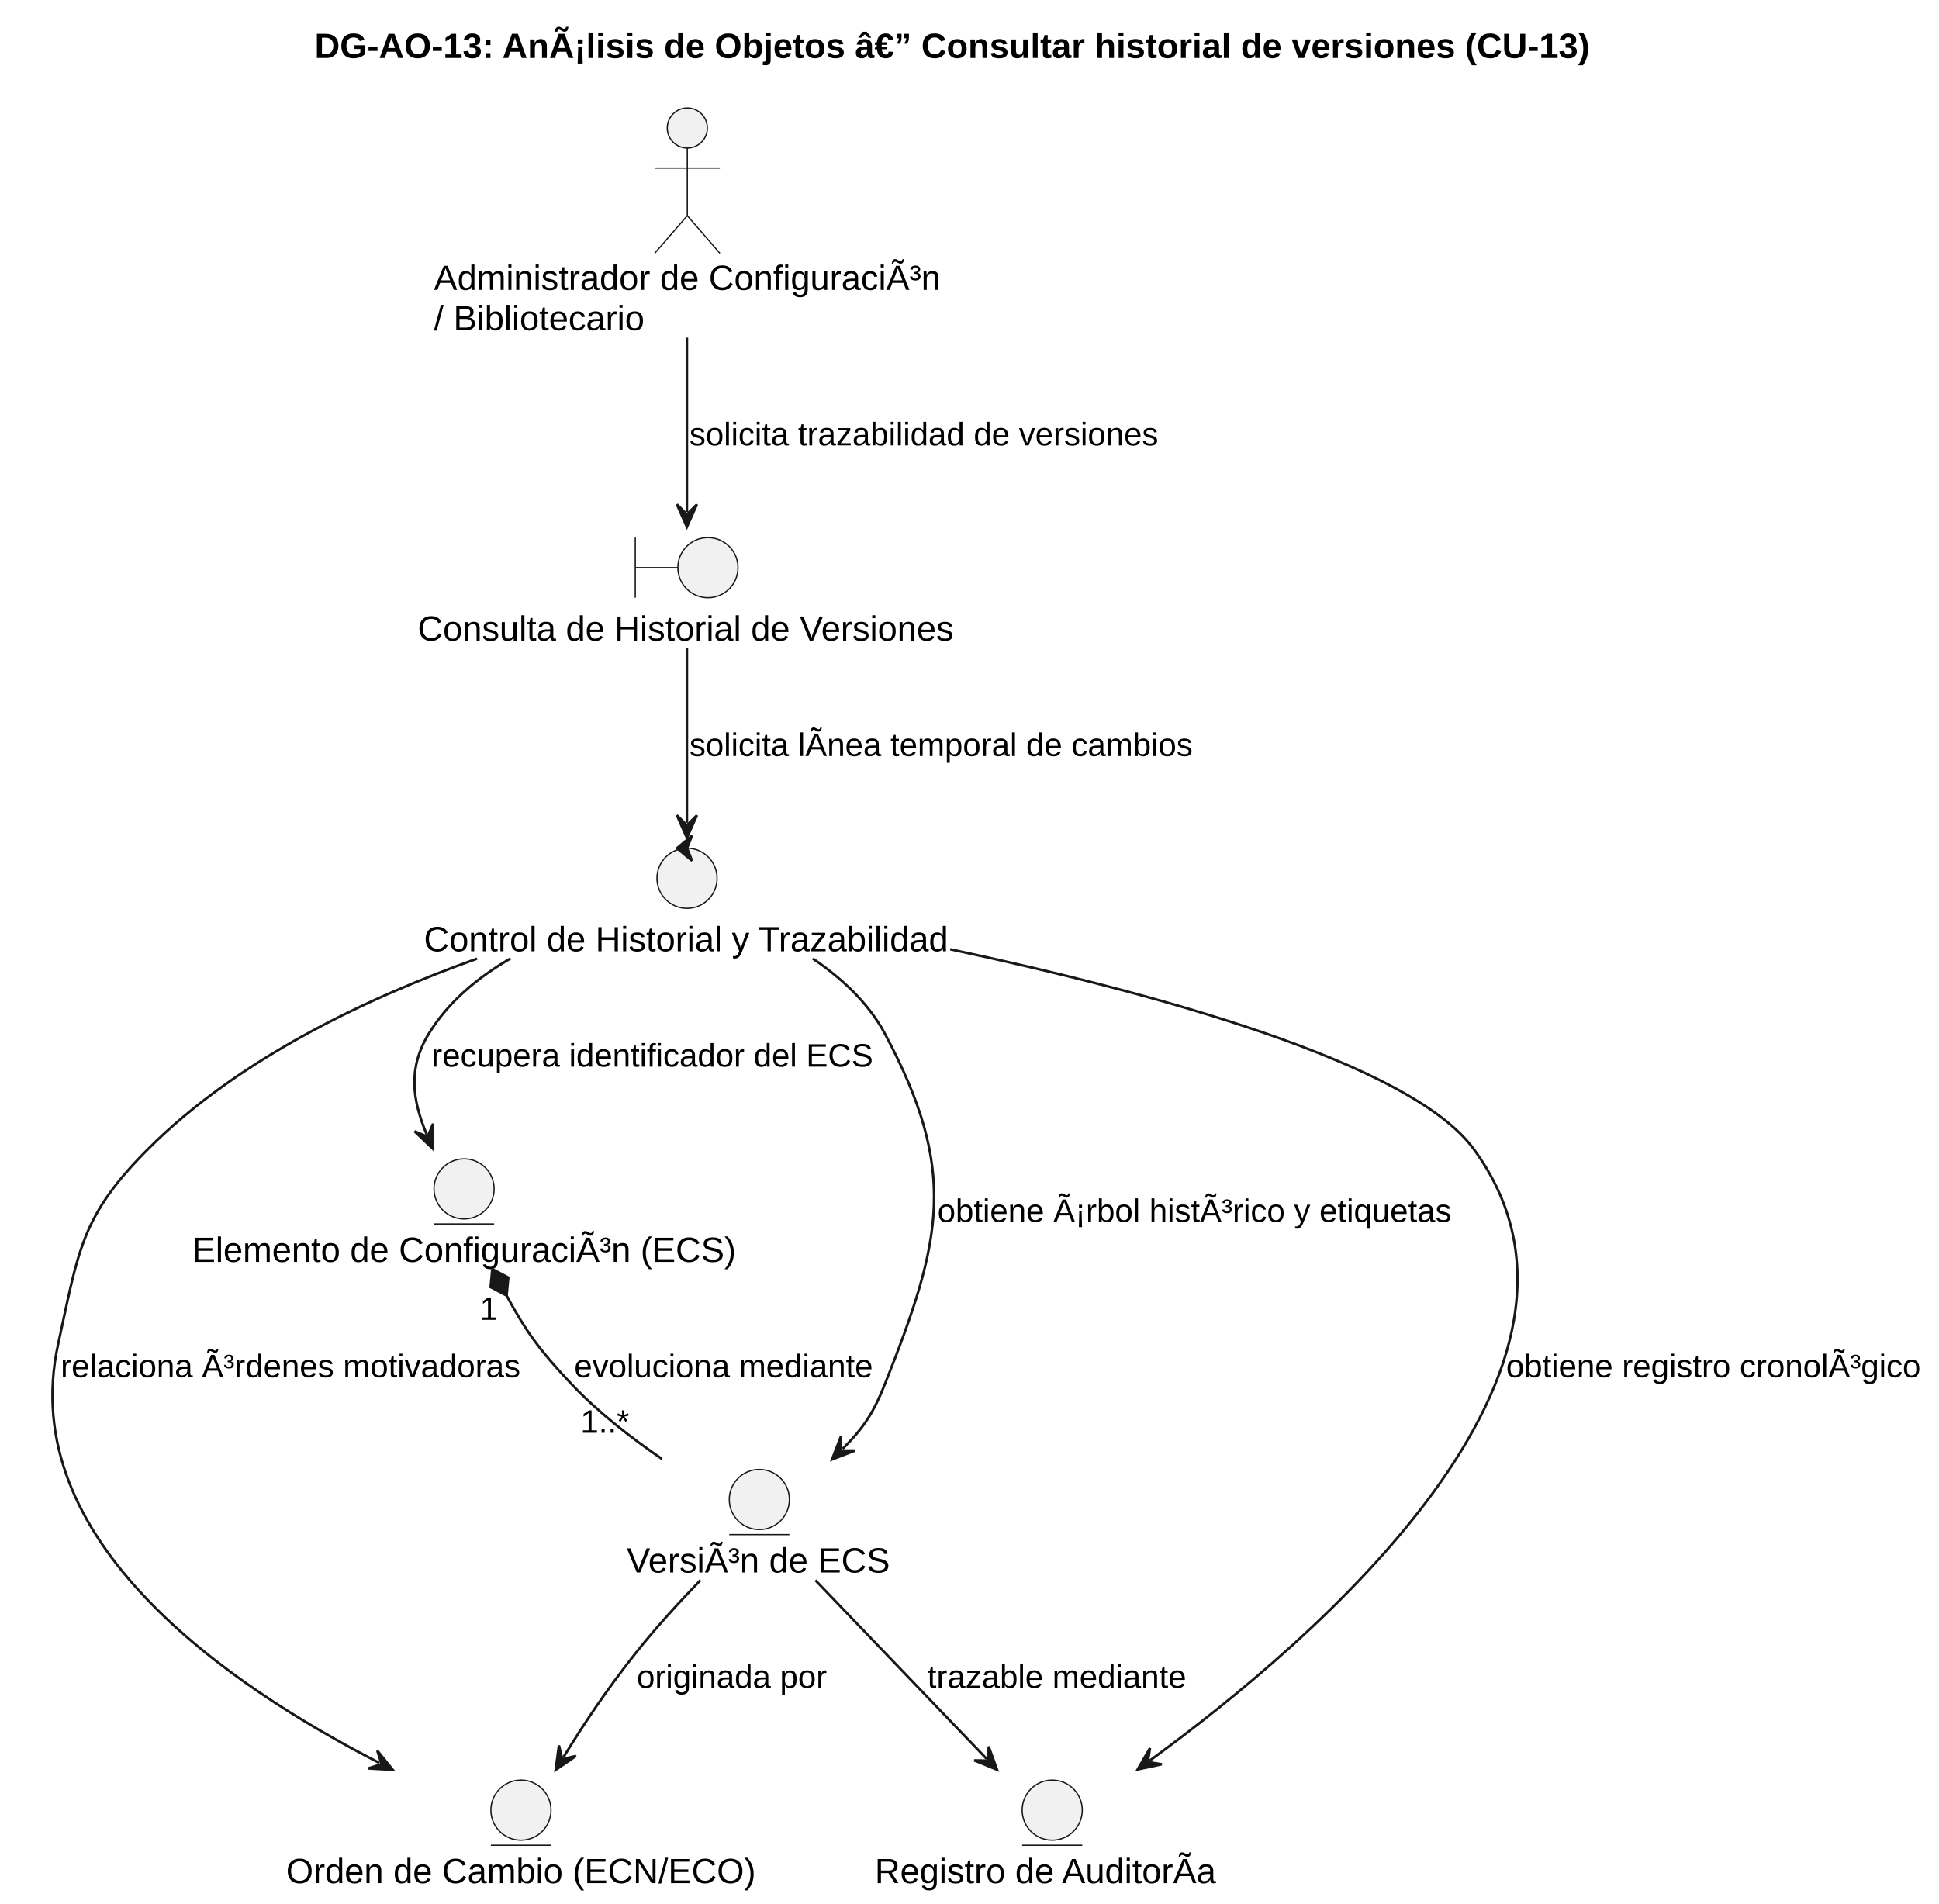
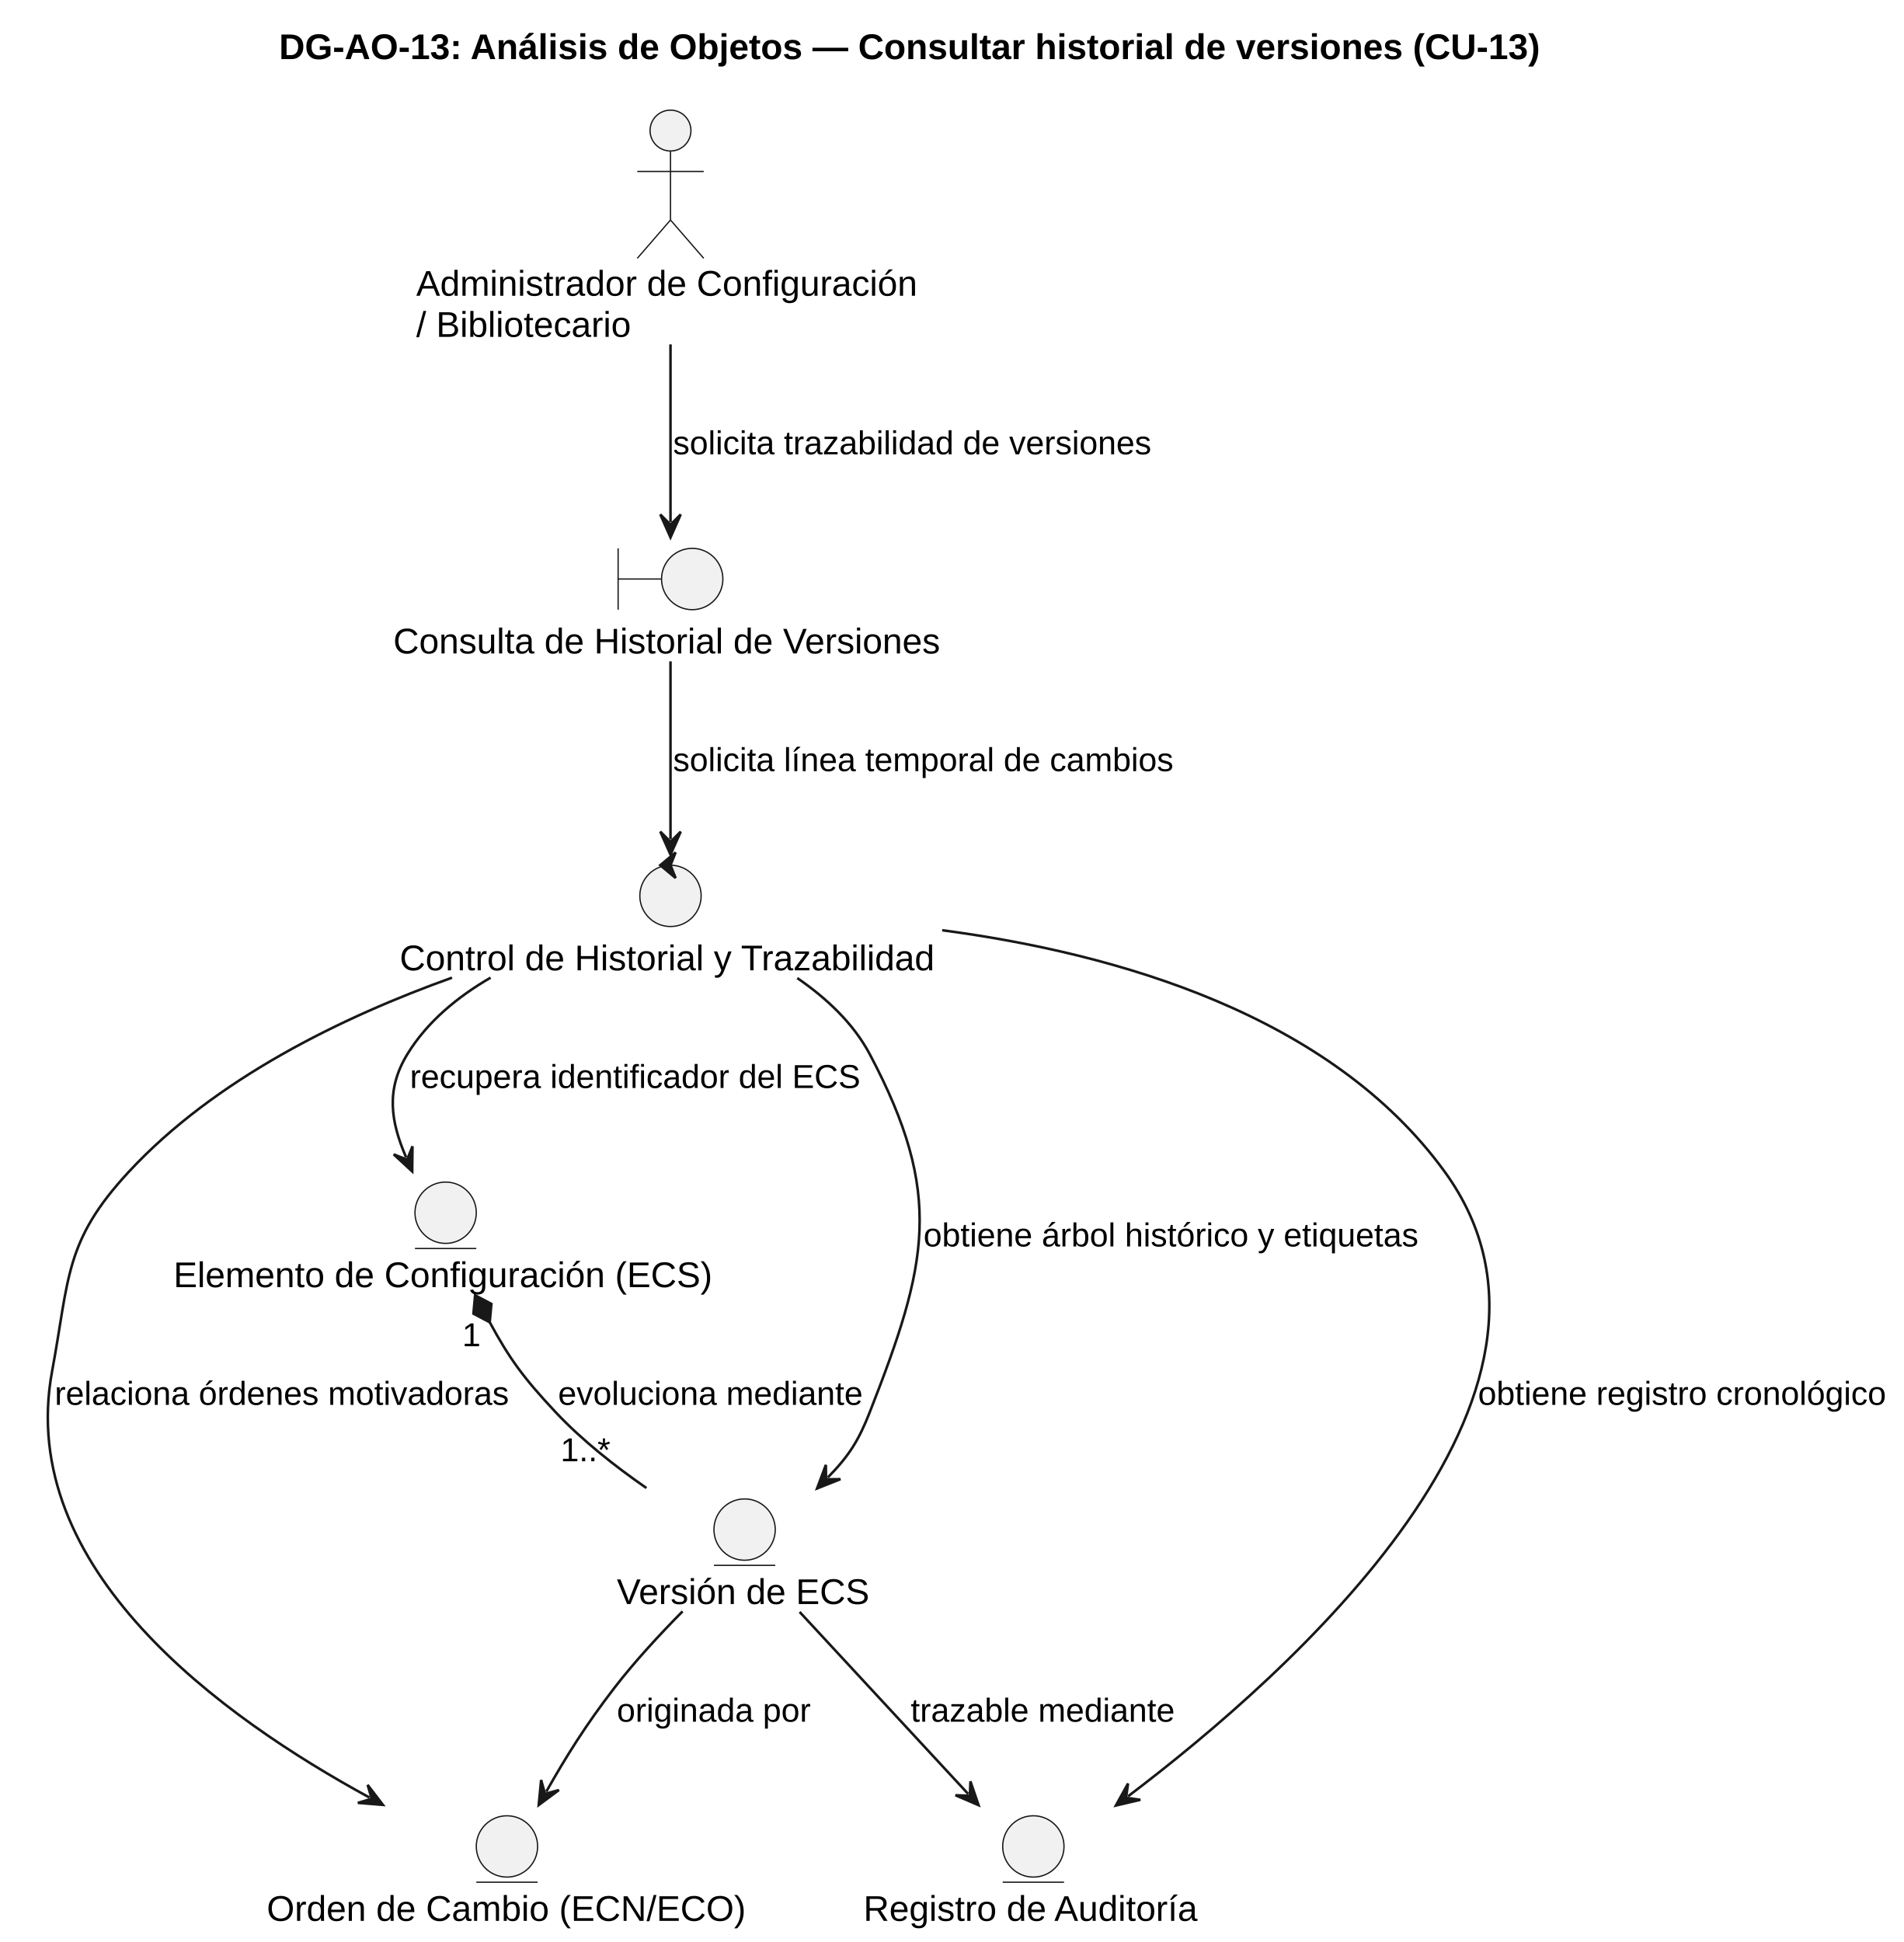
- <svg xmlns="http://www.w3.org/2000/svg" contentStyleType="text/css" height="760px" preserveAspectRatio="none" style="width:774px;height:760px;background:#FFFFFF;" version="1.1" viewBox="0 0 774 760" width="774px" zoomAndPan="magnify">
+ <svg xmlns="http://www.w3.org/2000/svg" contentStyleType="text/css" height="760px" preserveAspectRatio="none" style="width:745px;height:760px;background:#FFFFFF;" version="1.1" viewBox="0 0 745 760" width="745px" zoomAndPan="magnify">
  <defs />
  <g>
-     <text fill="#000000" font-family="Arial" font-size="14" font-weight="bold" lengthAdjust="spacing" textLength="509.551" x="125.563" y="23.132">DG-AO-13: AnÃ¡lisis de Objetos â€” Consultar historial de versiones (CU-13)</text>
+     <text fill="#000000" font-family="Arial" font-size="14" font-weight="bold" lengthAdjust="spacing" textLength="513" x="109.195" y="23.132">DG-AO-13: Análisis de Objetos — Consultar historial de versiones (CU-13)</text>
    <g id="elem_ACT">
-       <ellipse cx="274.358" cy="51.099" fill="#F1F1F1" rx="8" ry="8" style="stroke:#181818;stroke-width:0.5;" />
-       <path d="M274.358,59.099 L274.358,86.099 M261.358,67.099 L287.358,67.099 M274.358,86.099 L261.358,101.099 M274.358,86.099 L287.358,101.099 " fill="none" style="stroke:#181818;stroke-width:0.5;" />
-       <text fill="#000000" font-family="Arial" font-size="14" lengthAdjust="spacing" textLength="202.316" x="173.2" y="115.731">Administrador de ConfiguraciÃ³n</text>
-       <text fill="#000000" font-family="Arial" font-size="14" lengthAdjust="spacing" textLength="84.041" x="173.2" y="131.829">/ Bibliotecario</text>
+       <ellipse cx="262.39" cy="51.099" fill="#F1F1F1" rx="8" ry="8" style="stroke:#181818;stroke-width:0.5;" />
+       <path d="M262.39,59.099 L262.39,86.099 M249.39,67.099 L275.39,67.099 M262.39,86.099 L249.39,101.099 M262.39,86.099 L275.39,101.099 " fill="none" style="stroke:#181818;stroke-width:0.5;" />
+       <text fill="#000000" font-family="Arial" font-size="14" lengthAdjust="spacing" textLength="199" x="162.89" y="115.731">Administrador de Configuración</text>
+       <text fill="#000000" font-family="Arial" font-size="14" lengthAdjust="spacing" textLength="85" x="162.89" y="131.829">/ Bibliotecario</text>
    </g>
    <g id="elem_B">
-       <path d="M253.589,214.599 L253.589,238.599 M253.589,226.599 L270.589,226.599 " fill="none" style="stroke:#181818;stroke-width:0.5;" />
-       <ellipse cx="282.589" cy="226.599" fill="#F1F1F1" rx="12" ry="12" style="stroke:#181818;stroke-width:0.5;" />
-       <text fill="#000000" font-family="Arial" font-size="14" lengthAdjust="spacing" textLength="214.778" x="166.7" y="255.731">Consulta de Historial de Versiones</text>
+       <path d="M241.89,214.599 L241.89,238.599 M241.89,226.599 L258.89,226.599 " fill="none" style="stroke:#181818;stroke-width:0.5;" />
+       <ellipse cx="270.89" cy="226.599" fill="#F1F1F1" rx="12" ry="12" style="stroke:#181818;stroke-width:0.5;" />
+       <text fill="#000000" font-family="Arial" font-size="14" lengthAdjust="spacing" textLength="217" x="153.89" y="255.731">Consulta de Historial de Versiones</text>
    </g>
    <g id="elem_C">
-       <ellipse cx="274.244" cy="350.599" fill="#F1F1F1" rx="12" ry="12" style="stroke:#181818;stroke-width:0.5;" />
-       <polygon fill="#181818" points="270.244,338.599,276.244,333.599,274.244,338.599,276.244,343.599,270.244,338.599" style="stroke:#181818;stroke-width:1.0;" />
-       <text fill="#000000" font-family="Arial" font-size="14" lengthAdjust="spacing" textLength="210.089" x="169.2" y="379.731">Control de Historial y Trazabilidad</text>
+       <ellipse cx="262.39" cy="350.599" fill="#F1F1F1" rx="12" ry="12" style="stroke:#181818;stroke-width:0.5;" />
+       <polygon fill="#181818" points="258.39,338.599,264.39,333.599,262.39,338.599,264.39,343.599,258.39,338.599" style="stroke:#181818;stroke-width:1.0;" />
+       <text fill="#000000" font-family="Arial" font-size="14" lengthAdjust="spacing" textLength="212" x="156.39" y="379.731">Control de Historial y Trazabilidad</text>
    </g>
    <g id="elem_E_ECS">
-       <ellipse cx="185.248" cy="474.599" fill="#F1F1F1" rx="12" ry="12" style="stroke:#181818;stroke-width:0.5;" />
-       <line style="stroke:#181818;stroke-width:0.5;" x1="173.248" x2="197.248" y1="488.599" y2="488.599" />
-       <text fill="#000000" font-family="Arial" font-size="14" lengthAdjust="spacing" textLength="217.096" x="76.7" y="503.731">Elemento de ConfiguraciÃ³n (ECS)</text>
+       <ellipse cx="174.39" cy="474.599" fill="#F1F1F1" rx="12" ry="12" style="stroke:#181818;stroke-width:0.5;" />
+       <line style="stroke:#181818;stroke-width:0.5;" x1="162.39" x2="186.39" y1="488.599" y2="488.599" />
+       <text fill="#000000" font-family="Arial" font-size="14" lengthAdjust="spacing" textLength="213" x="67.89" y="503.731">Elemento de Configuración (ECS)</text>
    </g>
    <g id="elem_E_VER">
-       <ellipse cx="303.11" cy="598.599" fill="#F1F1F1" rx="12" ry="12" style="stroke:#181818;stroke-width:0.5;" />
-       <line style="stroke:#181818;stroke-width:0.5;" x1="291.11" x2="315.11" y1="612.599" y2="612.599" />
-       <text fill="#000000" font-family="Arial" font-size="14" lengthAdjust="spacing" textLength="105.82" x="250.2" y="627.731">VersiÃ³n de ECS</text>
+       <ellipse cx="291.39" cy="598.599" fill="#F1F1F1" rx="12" ry="12" style="stroke:#181818;stroke-width:0.5;" />
+       <line style="stroke:#181818;stroke-width:0.5;" x1="279.39" x2="303.39" y1="612.599" y2="612.599" />
+       <text fill="#000000" font-family="Arial" font-size="14" lengthAdjust="spacing" textLength="100" x="241.39" y="627.731">Versión de ECS</text>
    </g>
    <g id="elem_E_ECN">
-       <ellipse cx="207.952" cy="722.599" fill="#F1F1F1" rx="12" ry="12" style="stroke:#181818;stroke-width:0.5;" />
-       <line style="stroke:#181818;stroke-width:0.5;" x1="195.952" x2="219.952" y1="736.599" y2="736.599" />
-       <text fill="#000000" font-family="Arial" font-size="14" lengthAdjust="spacing" textLength="187.503" x="114.2" y="751.731">Orden de Cambio (ECN/ECO)</text>
+       <ellipse cx="198.39" cy="722.599" fill="#F1F1F1" rx="12" ry="12" style="stroke:#181818;stroke-width:0.5;" />
+       <line style="stroke:#181818;stroke-width:0.5;" x1="186.39" x2="210.39" y1="736.599" y2="736.599" />
+       <text fill="#000000" font-family="Arial" font-size="14" lengthAdjust="spacing" textLength="188" x="104.39" y="751.731">Orden de Cambio (ECN/ECO)</text>
    </g>
    <g id="elem_E_AUD">
-       <ellipse cx="420.014" cy="722.599" fill="#F1F1F1" rx="12" ry="12" style="stroke:#181818;stroke-width:0.5;" />
-       <line style="stroke:#181818;stroke-width:0.5;" x1="408.014" x2="432.014" y1="736.599" y2="736.599" />
-       <text fill="#000000" font-family="Arial" font-size="14" lengthAdjust="spacing" textLength="141.627" x="349.2" y="751.731">Registro de AuditorÃ­a</text>
+       <ellipse cx="404.39" cy="722.599" fill="#F1F1F1" rx="12" ry="12" style="stroke:#181818;stroke-width:0.5;" />
+       <line style="stroke:#181818;stroke-width:0.5;" x1="392.39" x2="416.39" y1="736.599" y2="736.599" />
+       <text fill="#000000" font-family="Arial" font-size="14" lengthAdjust="spacing" textLength="133" x="337.89" y="751.731">Registro de Auditoría</text>
    </g>
    <g id="link_ACT_B">
-       <path d="M274.2,134.769 C274.2,159.839 274.2,183.979 274.2,204.329 " fill="none" id="ACT-to-B" style="stroke:#181818;stroke-width:1.0;" />
-       <polygon fill="#181818" points="274.2,210.329,278.2,201.329,274.2,205.329,270.2,201.329,274.2,210.329" style="stroke:#181818;stroke-width:1.0;" />
-       <text fill="#000000" font-family="Arial" font-size="13" lengthAdjust="spacing" textLength="187.154" x="275.2" y="177.792">solicita trazabilidad de versiones</text>
+       <path d="M262.39,134.769 C262.39,159.839 262.39,183.979 262.39,204.329 " fill="none" id="ACT-to-B" style="stroke:#181818;stroke-width:1.0;" />
+       <polygon fill="#181818" points="262.39,210.329,266.39,201.329,262.39,205.329,258.39,201.329,262.39,210.329" style="stroke:#181818;stroke-width:1.0;" />
+       <text fill="#000000" font-family="Arial" font-size="13" lengthAdjust="spacing" textLength="187" x="263.39" y="177.792">solicita trazabilidad de versiones</text>
    </g>
    <g id="link_B_C">
-       <path d="M274.2,258.829 C274.2,280.539 274.2,306.769 274.2,328.449 " fill="none" id="B-to-C" style="stroke:#181818;stroke-width:1.0;" />
-       <polygon fill="#181818" points="274.2,334.449,278.2,325.449,274.2,329.449,270.2,325.449,274.2,334.449" style="stroke:#181818;stroke-width:1.0;" />
-       <text fill="#000000" font-family="Arial" font-size="13" lengthAdjust="spacing" textLength="205.207" x="275.2" y="301.793">solicita lÃ­nea temporal de cambios</text>
+       <path d="M262.39,258.829 C262.39,280.539 262.39,306.769 262.39,328.449 " fill="none" id="B-to-C" style="stroke:#181818;stroke-width:1.0;" />
+       <polygon fill="#181818" points="262.39,334.449,266.39,325.449,262.39,329.449,258.39,325.449,262.39,334.449" style="stroke:#181818;stroke-width:1.0;" />
+       <text fill="#000000" font-family="Arial" font-size="13" lengthAdjust="spacing" textLength="197" x="263.39" y="301.793">solicita línea temporal de cambios</text>
    </g>
    <g id="link_C_E_ECS">
-       <path d="M203.8,382.609 C190.83,390.109 178.95,399.899 171.2,412.599 C162.8,426.369 164.49,438.743 170.32,452.863 " fill="none" id="C-to-E_ECS" style="stroke:#181818;stroke-width:1.0;" />
-       <polygon fill="#181818" points="172.61,458.409,172.873,448.563,170.702,453.787,165.478,451.616,172.61,458.409" style="stroke:#181818;stroke-width:1.0;" />
-       <text fill="#000000" font-family="Arial" font-size="13" lengthAdjust="spacing" textLength="176.319" x="172.2" y="425.793">recupera identificador del ECS</text>
+       <path d="M191.99,382.609 C179.02,390.109 167.15,399.899 159.39,412.599 C150.97,426.409 152.842,438.82 158.932,452.93 " fill="none" id="C-to-E_ECS" style="stroke:#181818;stroke-width:1.0;" />
+       <polygon fill="#181818" points="161.31,458.439,161.416,448.59,159.329,453.848,154.071,451.76,161.31,458.439" style="stroke:#181818;stroke-width:1.0;" />
+       <text fill="#000000" font-family="Arial" font-size="13" lengthAdjust="spacing" textLength="175" x="160.39" y="425.793">recupera identificador del ECS</text>
    </g>
    <g id="link_C_E_VER">
-       <path d="M324.43,382.649 C335.92,390.439 346.67,400.359 353.2,412.599 C382.48,467.499 376.17,494.769 353.2,552.599 C348.72,563.889 344.813,569.916 336.373,578.356 " fill="none" id="C-to-E_VER" style="stroke:#181818;stroke-width:1.0;" />
-       <polygon fill="#181818" points="332.13,582.599,341.322,579.063,335.666,579.063,335.666,573.406,332.13,582.599" style="stroke:#181818;stroke-width:1.0;" />
-       <text fill="#000000" font-family="Arial" font-size="13" lengthAdjust="spacing" textLength="205.213" x="374.2" y="487.793">obtiene Ã¡rbol histÃ³rico y etiquetas</text>
+       <path d="M312,382.769 C323.35,390.559 333.96,400.449 340.39,412.599 C369.51,467.589 363.08,494.659 340.39,552.599 C336.01,563.799 332.219,569.773 323.949,578.213 " fill="none" id="C-to-E_VER" style="stroke:#181818;stroke-width:1.0;" />
+       <polygon fill="#181818" points="319.75,582.499,328.906,578.87,323.249,578.927,323.192,573.271,319.75,582.499" style="stroke:#181818;stroke-width:1.0;" />
+       <text fill="#000000" font-family="Arial" font-size="13" lengthAdjust="spacing" textLength="195" x="361.39" y="487.793">obtiene árbol histórico y etiquetas</text>
    </g>
    <g id="link_C_E_ECN">
-       <path d="M190.42,382.689 C146.82,398.229 95.25,422.579 59.2,458.599 C32.19,485.589 31.39,499.309 23.2,536.599 C6,614.909 90.922,672.678 151.442,703.748 " fill="none" id="C-to-E_ECN" style="stroke:#181818;stroke-width:1.0;" />
-       <polygon fill="#181818" points="156.78,706.489,150.6,698.82,152.332,704.205,146.947,705.937,156.78,706.489" style="stroke:#181818;stroke-width:1.0;" />
-       <text fill="#000000" font-family="Arial" font-size="13" lengthAdjust="spacing" textLength="183.536" x="24.2" y="549.793">relaciona Ã³rdenes motivadoras</text>
+       <path d="M176.9,382.609 C134.02,397.969 84.16,422.179 50.39,458.599 C25.14,485.839 27.18,500.079 20.39,536.599 C6,614.129 87.081,672.138 144.591,703.468 " fill="none" id="C-to-E_ECN" style="stroke:#181818;stroke-width:1.0;" />
+       <polygon fill="#181818" points="149.86,706.339,143.87,698.52,145.469,703.947,140.043,705.546,149.86,706.339" style="stroke:#181818;stroke-width:1.0;" />
+       <text fill="#000000" font-family="Arial" font-size="13" lengthAdjust="spacing" textLength="175" x="21.39" y="549.793">relaciona órdenes motivadoras</text>
    </g>
    <g id="link_C_E_AUD">
-       <path d="M379.31,378.939 C460.44,396.259 562.98,424.199 588.2,458.599 C652.36,546.099 524.649,654.934 458.979,702.804 " fill="none" id="C-to-E_AUD" style="stroke:#181818;stroke-width:1.0;" />
-       <polygon fill="#181818" points="454.13,706.339,463.759,704.269,458.171,703.393,459.047,697.805,454.13,706.339" style="stroke:#181818;stroke-width:1.0;" />
-       <text fill="#000000" font-family="Arial" font-size="13" lengthAdjust="spacing" textLength="165.477" x="601.2" y="549.793">obtiene registro cronolÃ³gico</text>
+       <path d="M368.71,364.049 C436.93,373.099 520.8,397.109 565.39,458.599 C628.53,545.649 504.673,655.107 441.464,702.967 " fill="none" id="C-to-E_AUD" style="stroke:#181818;stroke-width:1.0;" />
+       <polygon fill="#181818" points="436.68,706.589,446.27,704.345,440.666,703.57,441.441,697.967,436.68,706.589" style="stroke:#181818;stroke-width:1.0;" />
+       <text fill="#000000" font-family="Arial" font-size="13" lengthAdjust="spacing" textLength="159" x="578.39" y="549.793">obtiene registro cronológico</text>
    </g>
    <g id="link_E_ECS_E_VER">
-       <path d="M202.222,517.177 C209.912,531.417 215.32,538.949 228.2,552.599 C238.71,563.729 251.88,573.969 264.24,582.409 " fill="none" id="E_ECS-backto-E_VER" style="stroke:#181818;stroke-width:1.0;" />
-       <polygon fill="#181818" points="196.52,506.619,195.851,513.799,202.222,517.177,202.891,509.997,196.52,506.619" style="stroke:#181818;stroke-width:1.0;" />
-       <text fill="#000000" font-family="Arial" font-size="13" lengthAdjust="spacing" textLength="119.247" x="229.2" y="549.793">evoluciona mediante</text>
-       <text fill="#000000" font-family="Arial" font-size="13" lengthAdjust="spacing" textLength="7.23" x="191.541" y="526.87">1</text>
-       <text fill="#000000" font-family="Arial" font-size="13" lengthAdjust="spacing" textLength="19.513" x="231.708" y="571.95">1..*</text>
+       <path d="M191.649,517.462 C199.35,531.633 204.65,539.009 217.39,552.599 C227.77,563.669 240.77,573.889 252.97,582.339 " fill="none" id="E_ECS-backto-E_VER" style="stroke:#181818;stroke-width:1.0;" />
+       <polygon fill="#181818" points="185.92,506.919,185.27,514.1,191.649,517.462,192.299,510.281,185.92,506.919" style="stroke:#181818;stroke-width:1.0;" />
+       <text fill="#000000" font-family="Arial" font-size="13" lengthAdjust="spacing" textLength="117" x="218.39" y="549.793">evoluciona mediante</text>
+       <text fill="#000000" font-family="Arial" font-size="13" lengthAdjust="spacing" textLength="7" x="180.877" y="526.85">1</text>
+       <text fill="#000000" font-family="Arial" font-size="13" lengthAdjust="spacing" textLength="20" x="219.352" y="571.86">1..*</text>
    </g>
    <g id="link_E_VER_E_ECN">
-       <path d="M279.61,630.799 C270.93,639.779 261.26,650.359 253.2,660.599 C241.7,675.209 233.414,687.658 224.954,701.408 " fill="none" id="E_VER-to-E_ECN" style="stroke:#181818;stroke-width:1.0;" />
-       <polygon fill="#181818" points="221.81,706.519,229.933,700.949,224.43,702.26,223.119,696.757,221.81,706.519" style="stroke:#181818;stroke-width:1.0;" />
-       <text fill="#000000" font-family="Arial" font-size="13" lengthAdjust="spacing" textLength="75.886" x="254.2" y="673.793">originada por</text>
+       <path d="M267.12,630.599 C258.25,639.569 248.42,650.179 240.39,660.599 C229.27,675.039 221.561,687.385 213.771,701.175 " fill="none" id="E_VER-to-E_ECN" style="stroke:#181818;stroke-width:1.0;" />
+       <polygon fill="#181818" points="210.82,706.399,218.729,700.53,213.279,702.045,211.764,696.595,210.82,706.399" style="stroke:#181818;stroke-width:1.0;" />
+       <text fill="#000000" font-family="Arial" font-size="13" lengthAdjust="spacing" textLength="74" x="241.39" y="673.793">originada por</text>
    </g>
    <g id="link_E_VER_E_AUD">
-       <path d="M325.48,630.829 C346.3,652.539 373.057,680.438 393.847,702.118 " fill="none" id="E_VER-to-E_AUD" style="stroke:#181818;stroke-width:1.0;" />
-       <polygon fill="#181818" points="398,706.449,394.658,697.184,394.539,702.84,388.884,702.721,398,706.449" style="stroke:#181818;stroke-width:1.0;" />
-       <text fill="#000000" font-family="Arial" font-size="13" lengthAdjust="spacing" textLength="103.34" x="370.2" y="673.793">trazable mediante</text>
+       <path d="M312.92,630.829 C333.02,652.539 358.793,680.367 378.873,702.047 " fill="none" id="E_VER-to-E_AUD" style="stroke:#181818;stroke-width:1.0;" />
+       <polygon fill="#181818" points="382.95,706.449,379.769,697.128,379.552,702.78,373.9,702.564,382.95,706.449" style="stroke:#181818;stroke-width:1.0;" />
+       <text fill="#000000" font-family="Arial" font-size="13" lengthAdjust="spacing" textLength="103" x="356.39" y="673.793">trazable mediante</text>
    </g>
  </g>
</svg>
